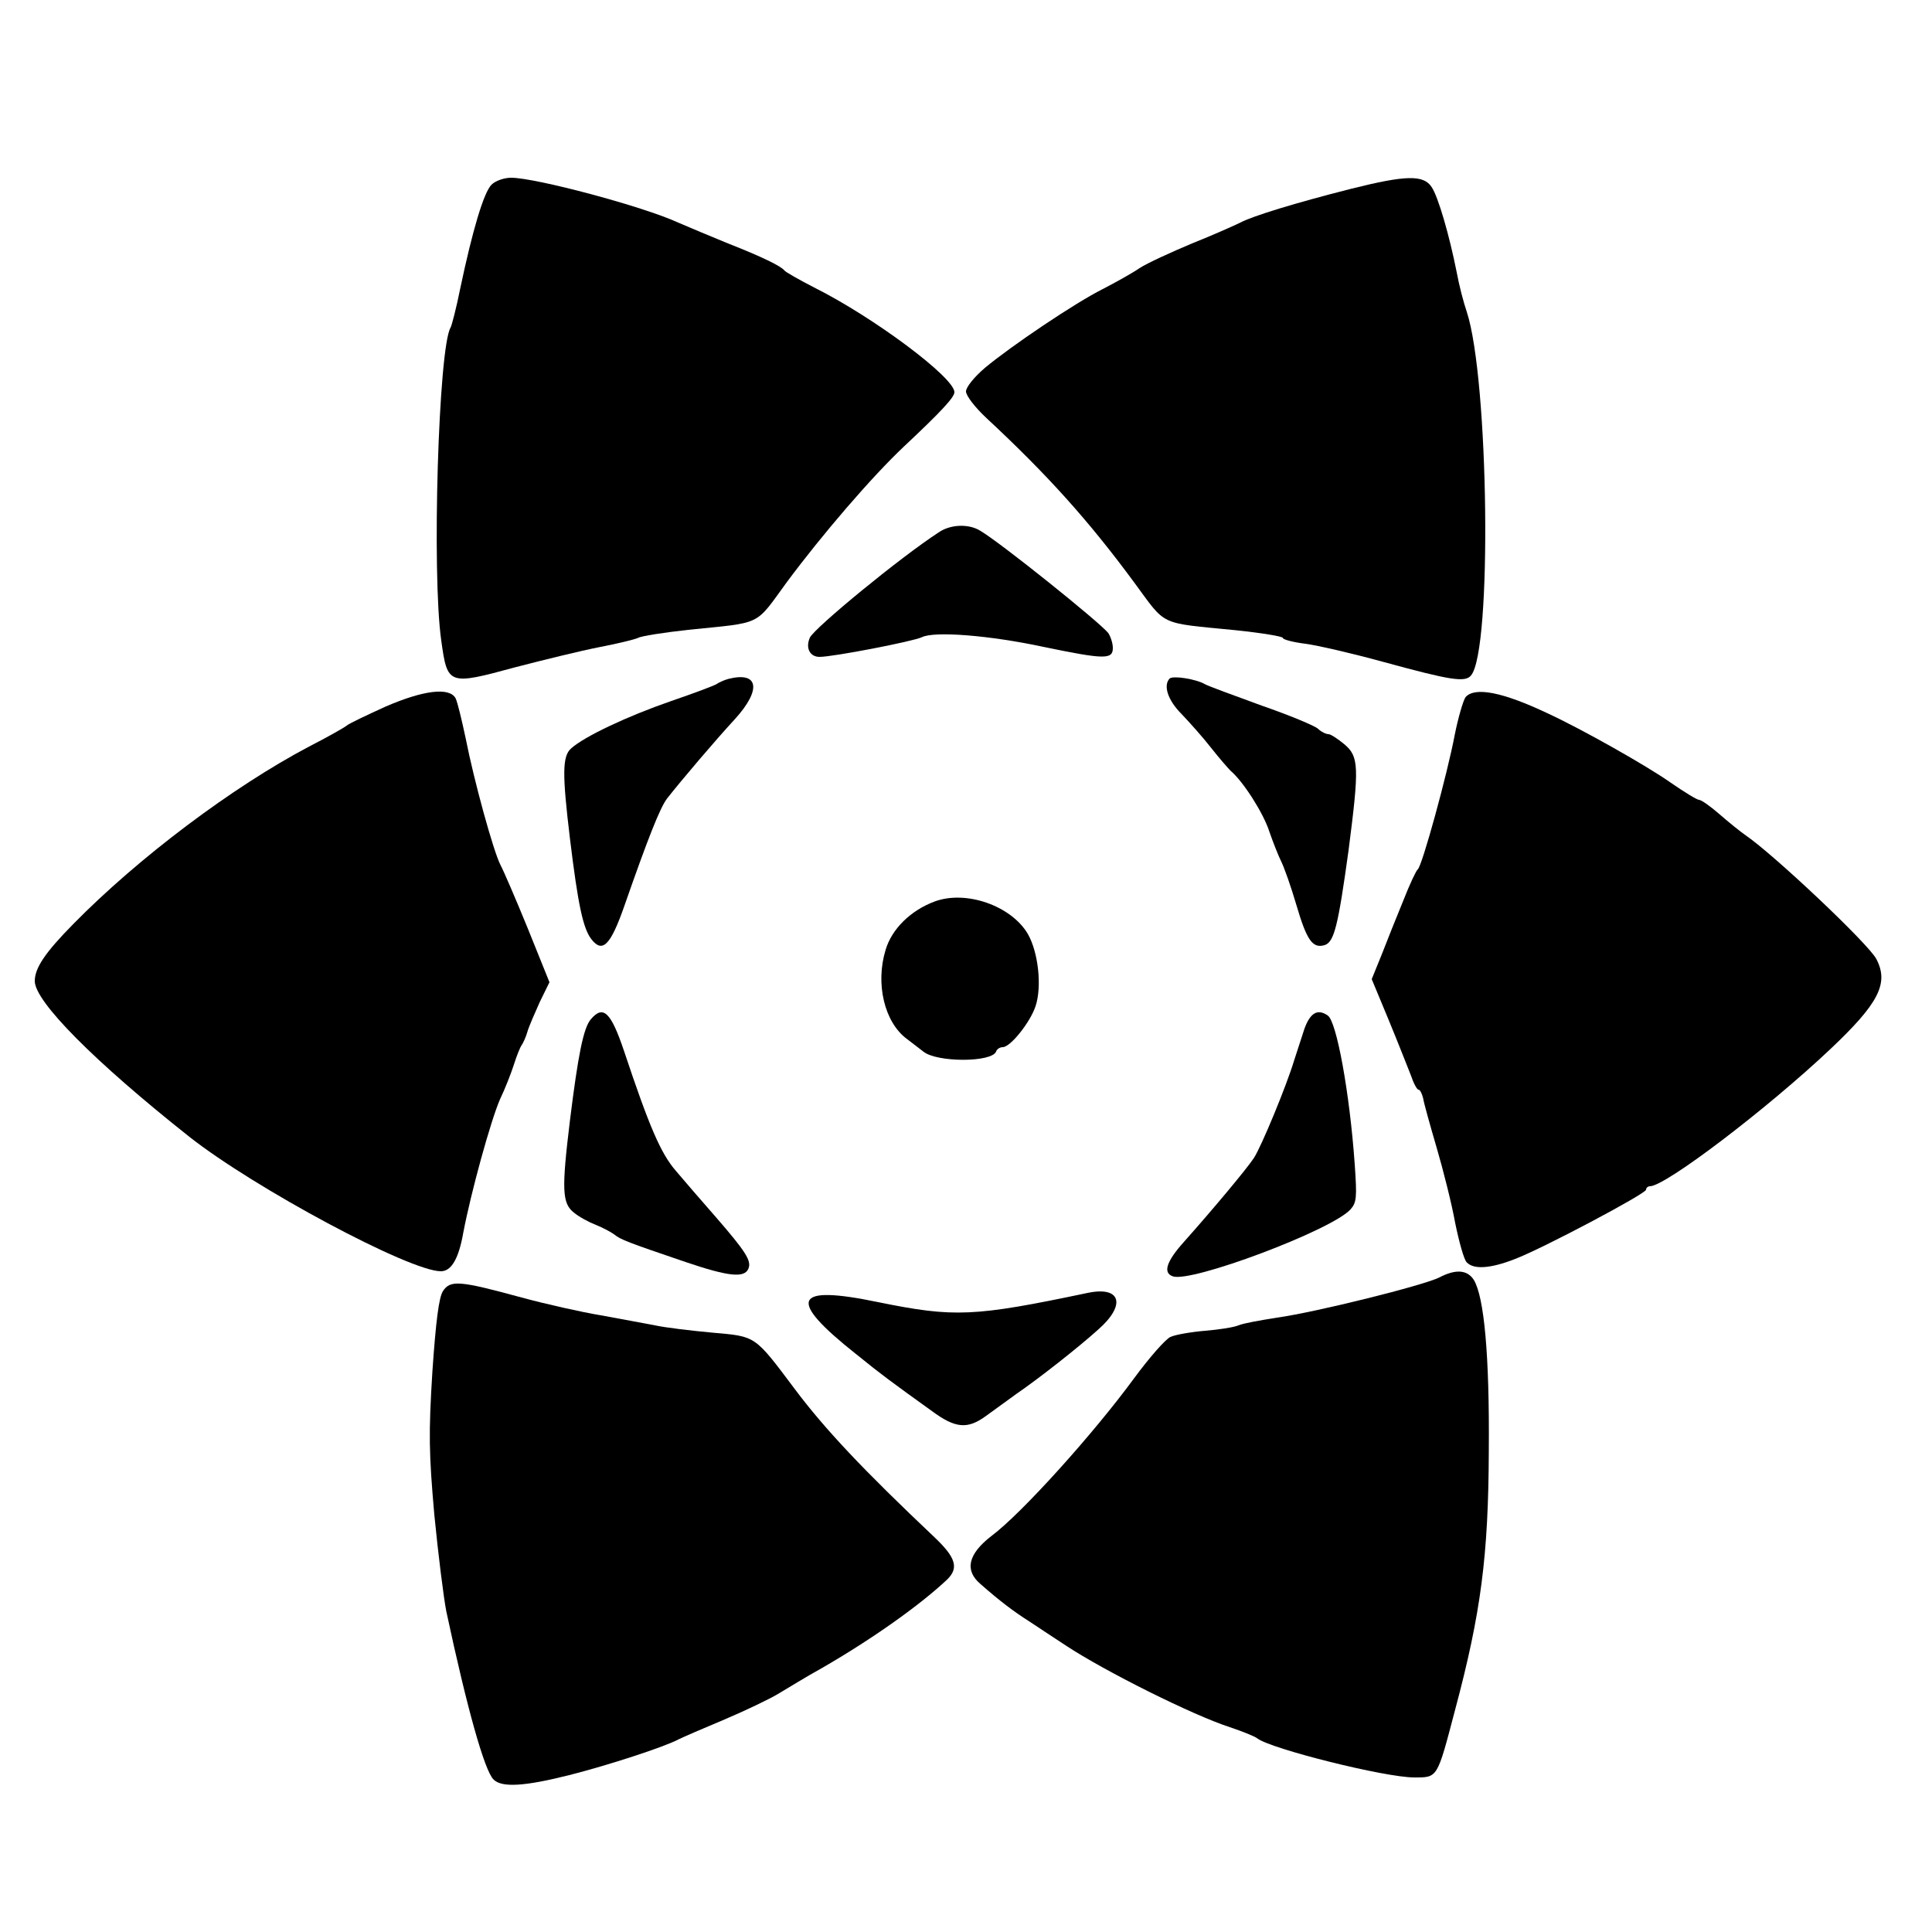
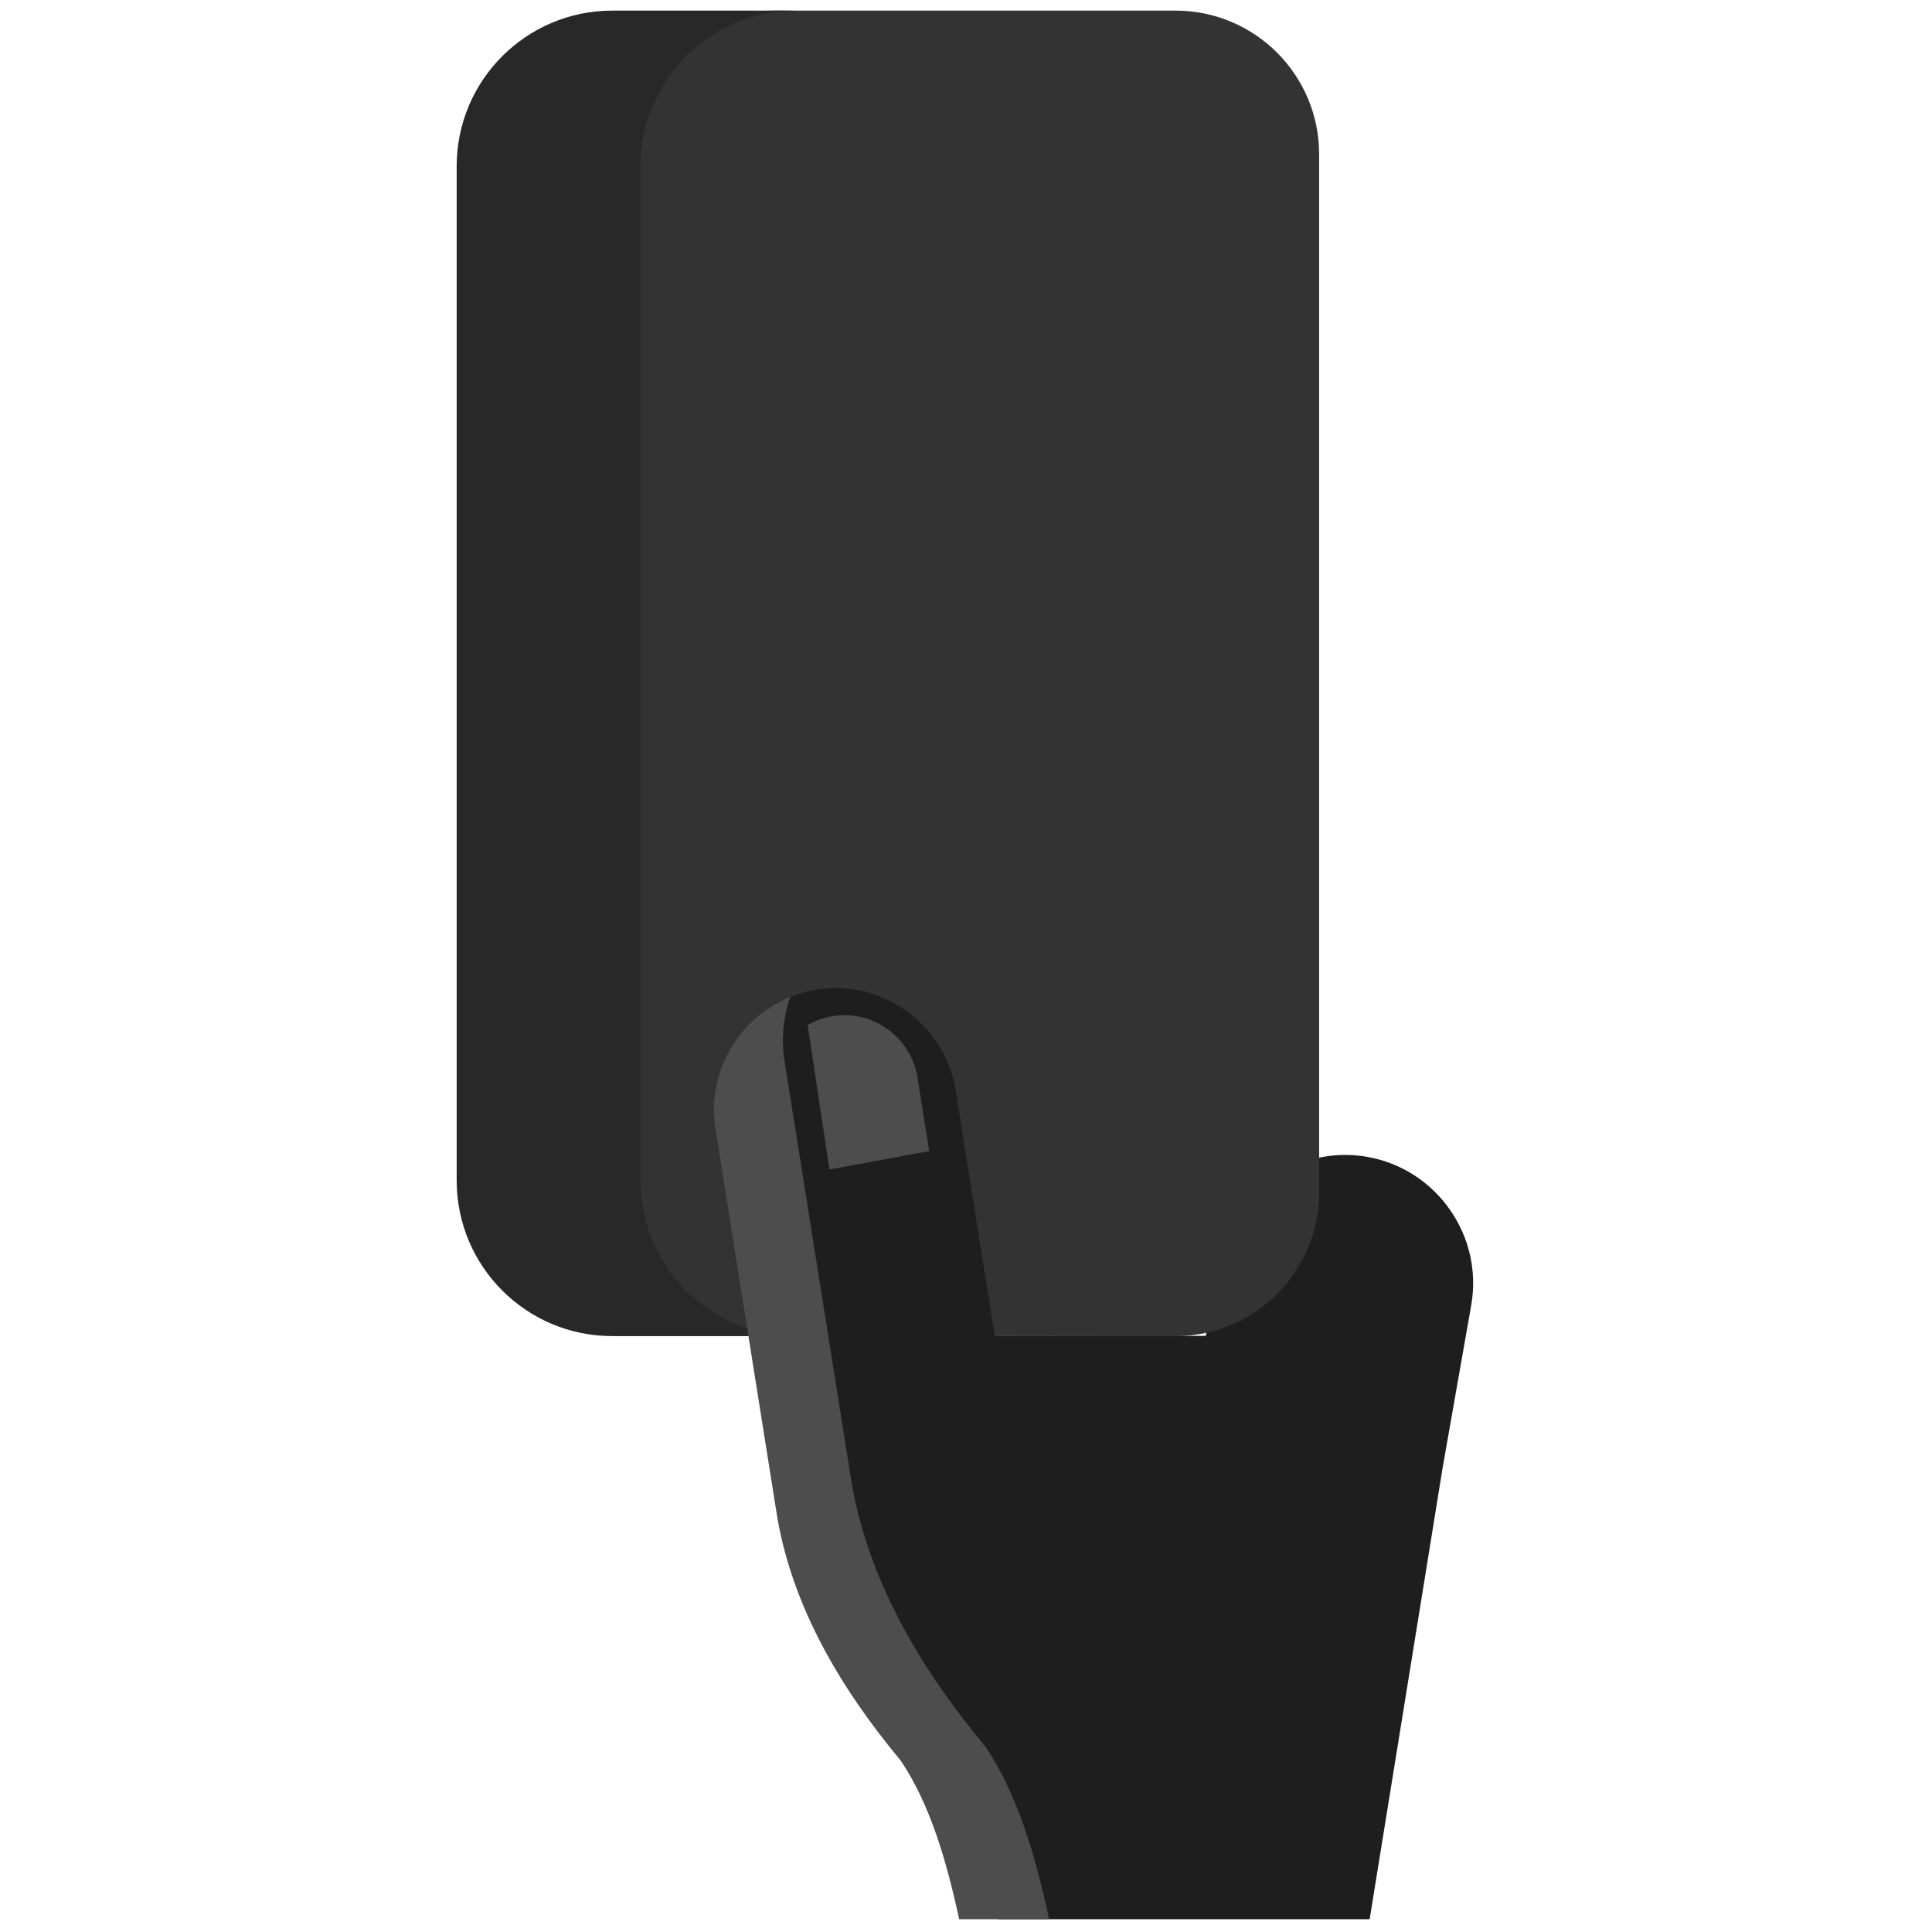
- <svg xmlns="http://www.w3.org/2000/svg" version="1.0" width="500pt" height="500pt" viewBox="0 0 500 500" preserveAspectRatio="xMidYMid meet">
-   <g transform="translate(0,500) scale(0.1,-0.1)" fill="currentColor" stroke="none">
-     <path d="M1272 4522 c-20 -20 -49 -117 -81 -269 -10 -50 -22 -96 -25 -101 -31 -51 -49 -635 -24 -810 16 -115 18 -116 191 -69 73 19 171 43 217 52 47 9 92 20 101 24 8 5 67 14 130 21 194 20 171 8 255 123 92 124 221 274 304 352 97 91 130 127 130 140 0 38 -209 194 -363 271 -39 20 -74 40 -77 44 -8 11 -59 36 -146 70 -44 18 -101 42 -129 54 -91 42 -369 116 -432 116 -19 0 -41 -8 -51 -18z" />
-     <path d="M3495 4511 c-142 -36 -253 -70 -285 -87 -14 -7 -70 -32 -125 -54 -55 -23 -116 -51 -136 -64 -19 -13 -62 -37 -95 -54 -72 -36 -238 -148 -305 -204 -28 -24 -49 -50 -49 -61 0 -11 23 -41 53 -69 158 -147 264 -265 382 -425 85 -115 61 -104 263 -124 67 -7 122 -16 122 -20 0 -4 26 -11 58 -15 31 -4 122 -25 202 -47 172 -47 212 -54 227 -35 55 65 46 767 -11 941 -8 23 -20 69 -26 102 -19 96 -48 196 -65 221 -21 32 -67 31 -210 -5z" />
-     <path d="M2429 3622 c-100 -65 -320 -246 -333 -272 -12 -27 0 -50 25 -50 35 0 242 40 265 51 32 16 174 5 314 -25 159 -33 180 -33 180 -3 0 13 -6 30 -12 39 -25 30 -279 234 -332 265 -30 18 -77 16 -107 -5z" />
-     <path d="M1885 3243 c-11 -3 -24 -9 -30 -13 -5 -4 -59 -24 -120 -45 -110 -38 -223 -91 -257 -122 -23 -20 -23 -67 -3 -233 21 -173 34 -232 55 -260 29 -38 50 -17 86 86 61 175 92 253 110 277 36 46 126 152 176 206 69 76 62 124 -17 104z" />
-     <path d="M3027 3244 c-17 -18 -5 -56 31 -92 20 -21 55 -60 76 -87 22 -28 45 -54 51 -60 33 -28 85 -110 100 -157 10 -29 24 -64 31 -78 7 -14 25 -64 39 -112 27 -92 42 -113 73 -104 25 8 35 50 62 245 28 217 27 243 -11 275 -17 14 -35 26 -41 26 -6 0 -19 6 -27 14 -9 8 -74 35 -146 60 -71 26 -137 50 -146 55 -24 14 -83 23 -92 15z" />
-     <path d="M997 3171 c-48 -22 -93 -43 -100 -49 -6 -5 -50 -30 -97 -54 -199 -105 -442 -288 -610 -459 -73 -74 -100 -114 -100 -148 0 -53 154 -208 400 -403 169 -133 570 -348 651 -348 27 0 46 32 58 100 20 105 71 290 95 345 13 27 29 68 36 90 7 22 16 45 20 50 4 6 11 21 15 35 4 14 19 48 32 77 l25 51 -56 139 c-31 76 -63 150 -71 165 -18 35 -68 216 -90 328 -10 47 -21 93 -26 103 -16 29 -83 21 -182 -22z" />
-     <path d="M3793 3196 c-6 -8 -19 -52 -28 -97 -19 -101 -85 -342 -96 -349 -4 -3 -21 -39 -37 -80 -17 -41 -42 -104 -56 -140 l-26 -64 44 -106 c24 -58 49 -122 57 -142 7 -21 16 -38 20 -38 4 0 9 -10 12 -22 2 -13 18 -70 35 -128 17 -58 39 -145 48 -195 10 -49 23 -96 30 -102 18 -19 61 -16 123 8 72 27 341 170 341 180 0 5 5 9 10 9 40 0 303 200 467 355 125 118 152 170 119 233 -20 39 -266 271 -338 320 -13 9 -43 33 -67 54 -24 21 -48 38 -54 38 -5 0 -38 20 -74 45 -61 43 -229 138 -318 179 -116 55 -188 69 -212 42z" />
-     <path d="M2419 2667 c-62 -23 -111 -71 -127 -125 -27 -88 -3 -187 54 -230 16 -12 35 -27 43 -33 34 -29 179 -29 189 0 2 6 10 11 17 11 20 0 71 64 85 106 17 51 7 140 -20 187 -43 73 -160 114 -241 84z" />
-     <path d="M1529 2362 c-19 -22 -33 -92 -54 -262 -22 -180 -20 -214 10 -238 13 -11 39 -25 57 -32 18 -7 40 -19 48 -25 16 -13 34 -20 184 -71 112 -38 153 -42 163 -17 8 20 -6 43 -86 135 -35 40 -81 93 -102 118 -39 45 -69 115 -134 310 -34 101 -54 120 -86 82z" />
-     <path d="M3376 2338 c-8 -24 -20 -61 -27 -83 -20 -66 -84 -221 -104 -252 -20 -30 -108 -135 -181 -217 -45 -50 -55 -80 -29 -89 46 -18 411 119 460 173 16 18 17 31 11 117 -13 184 -47 371 -70 385 -26 18 -45 7 -60 -34z" />
-     <path d="M3725 1694 c-39 -20 -319 -90 -420 -104 -44 -7 -89 -15 -100 -20 -11 -5 -50 -11 -86 -14 -36 -3 -77 -10 -90 -16 -13 -6 -55 -54 -94 -107 -104 -142 -290 -349 -369 -408 -61 -47 -70 -89 -29 -124 51 -45 87 -72 128 -98 22 -15 64 -42 94 -62 100 -66 328 -180 424 -211 33 -11 65 -24 71 -29 35 -27 330 -101 406 -101 61 0 59 -3 105 172 68 254 87 402 88 673 2 248 -12 399 -39 443 -17 26 -47 28 -89 6z" />
-     <path d="M1146 1658 c-10 -16 -18 -76 -27 -208 -10 -160 -9 -211 5 -370 10 -102 24 -214 31 -250 54 -253 99 -412 122 -435 21 -22 81 -18 196 11 99 25 247 73 284 93 10 5 63 28 118 51 54 23 117 53 140 67 22 13 72 44 112 66 130 75 254 163 324 229 31 30 23 57 -33 110 -184 174 -283 279 -361 383 -105 140 -100 136 -212 146 -55 5 -122 13 -150 19 -27 5 -90 17 -140 26 -49 8 -142 29 -205 46 -161 44 -185 46 -204 16z" />
-     <path d="M2815 1654 c-295 -62 -345 -64 -542 -24 -221 46 -237 8 -58 -134 68 -55 90 -71 197 -148 61 -45 92 -47 139 -13 19 14 55 40 80 58 57 39 160 120 211 166 73 64 59 113 -27 95z" />
+ <svg xmlns="http://www.w3.org/2000/svg" version="1.1" width="256" height="256" viewBox="0 0 256 256" xml:space="preserve">
+   <defs>
+ </defs>
+   <g style="stroke: none; stroke-width: 0; stroke-dasharray: none; stroke-linecap: butt; stroke-linejoin: miter; stroke-miterlimit: 10; fill: none; fill-rule: nonzero; opacity: 1;" transform="translate(1.406593 1.406593) scale(2.81 2.81)">
+     <path d="M 56.35 62.537 l 0.63 -3.584 c 0.575 -3.271 3.722 -5.477 6.993 -4.902 h 0 c 3.271 0.575 5.477 3.722 4.902 6.993 l -1.345 7.647 L 64.085 90 h -7.517 C 53.808 80.129 53.398 70.884 56.35 62.537 z" style="stroke: none; stroke-width: 1; stroke-dasharray: none; stroke-linecap: butt; stroke-linejoin: miter; stroke-miterlimit: 10; fill: rgb(30,30,30); fill-rule: nonzero; opacity: 1;" transform=" matrix(1 0 0 1 0 0) " stroke-linecap="round" />
+     <path d="M 54.932 62.504 c 3.739 0 6.771 -3.031 6.771 -6.771 V 6.771 C 61.703 3.031 58.672 0 54.932 0 H 36.04 c -4.052 0 -7.337 3.285 -7.337 7.337 v 47.829 c 0 4.052 3.285 7.337 7.337 7.337" style="stroke: none; stroke-width: 1; stroke-dasharray: none; stroke-linecap: butt; stroke-linejoin: miter; stroke-miterlimit: 10; fill: rgb(51,51,51); fill-rule: nonzero; opacity: 1;" transform=" matrix(1 0 0 1 0 0) " stroke-linecap="round" />
+     <path d="M 29.703 55.167 V 7.337 C 29.703 3.285 32.988 0 37.04 0 h -8.669 c -4.052 0 -7.337 3.285 -7.337 7.337 v 47.829 c 0 4.052 3.285 7.337 7.337 7.337 h 8.669 C 32.988 62.504 29.703 59.219 29.703 55.167 z" style="stroke: none; stroke-width: 1; stroke-dasharray: none; stroke-linecap: butt; stroke-linejoin: miter; stroke-miterlimit: 10; fill: rgb(40,40,40); fill-rule: nonzero; opacity: 1;" transform=" matrix(1 0 0 1 0 0) " stroke-linecap="round" />
+     <path d="M 56.358 62.491 l -9.951 0.013 l -1.841 -11.575 c -0.495 -3.115 -3.449 -5.259 -6.565 -4.763 c -0.432 0.069 -0.843 0.189 -1.233 0.346 c -0.33 0.941 -1.935 1.809 -1.769 2.858 l 3.257 20.11 c 0.792 4.45 3.371 8.617 6.587 12.481 c 1.49 2.223 1.068 5.008 1.725 8.04 l 10 0 L 56.358 62.491 z" style="stroke: none; stroke-width: 1; stroke-dasharray: none; stroke-linecap: butt; stroke-linejoin: miter; stroke-miterlimit: 10; fill: rgb(30,30,30); fill-rule: nonzero; opacity: 1;" transform=" matrix(1 0 0 1 0 0) " stroke-linecap="round" />
+     <path d="M 39.669 69.491 l -3.174 -19.958 c -0.167 -1.049 -0.057 -2.081 0.273 -3.022 c -2.424 0.976 -3.957 3.535 -3.53 6.219 l 2.923 18.381 c 0.729 4.098 2.856 7.859 5.818 11.417 c 1.372 2.047 2.144 4.679 2.75 7.471 h 4.243 c -0.658 -3.032 -1.496 -5.889 -2.986 -8.112 C 42.77 78.024 40.461 73.941 39.669 69.491 z" style="stroke: none; stroke-width: 1; stroke-dasharray: none; stroke-linecap: butt; stroke-linejoin: miter; stroke-miterlimit: 10; fill: rgb(77,77,77); fill-rule: nonzero; opacity: 1;" transform=" matrix(1 0 0 1 0 0) " stroke-linecap="round" />
+     <path d="M 38.612 54.644 l 4.703 -0.864 l -0.552 -3.472 c -0.301 -1.893 -2.096 -3.196 -3.989 -2.895 c -0.431 0.069 -0.832 0.215 -1.19 0.422" style="stroke: none; stroke-width: 1; stroke-dasharray: none; stroke-linecap: butt; stroke-linejoin: miter; stroke-miterlimit: 10; fill: rgb(77,77,77); fill-rule: nonzero; opacity: 1;" transform=" matrix(1 0 0 1 0 0) " stroke-linecap="round" />
  </g>
</svg>
